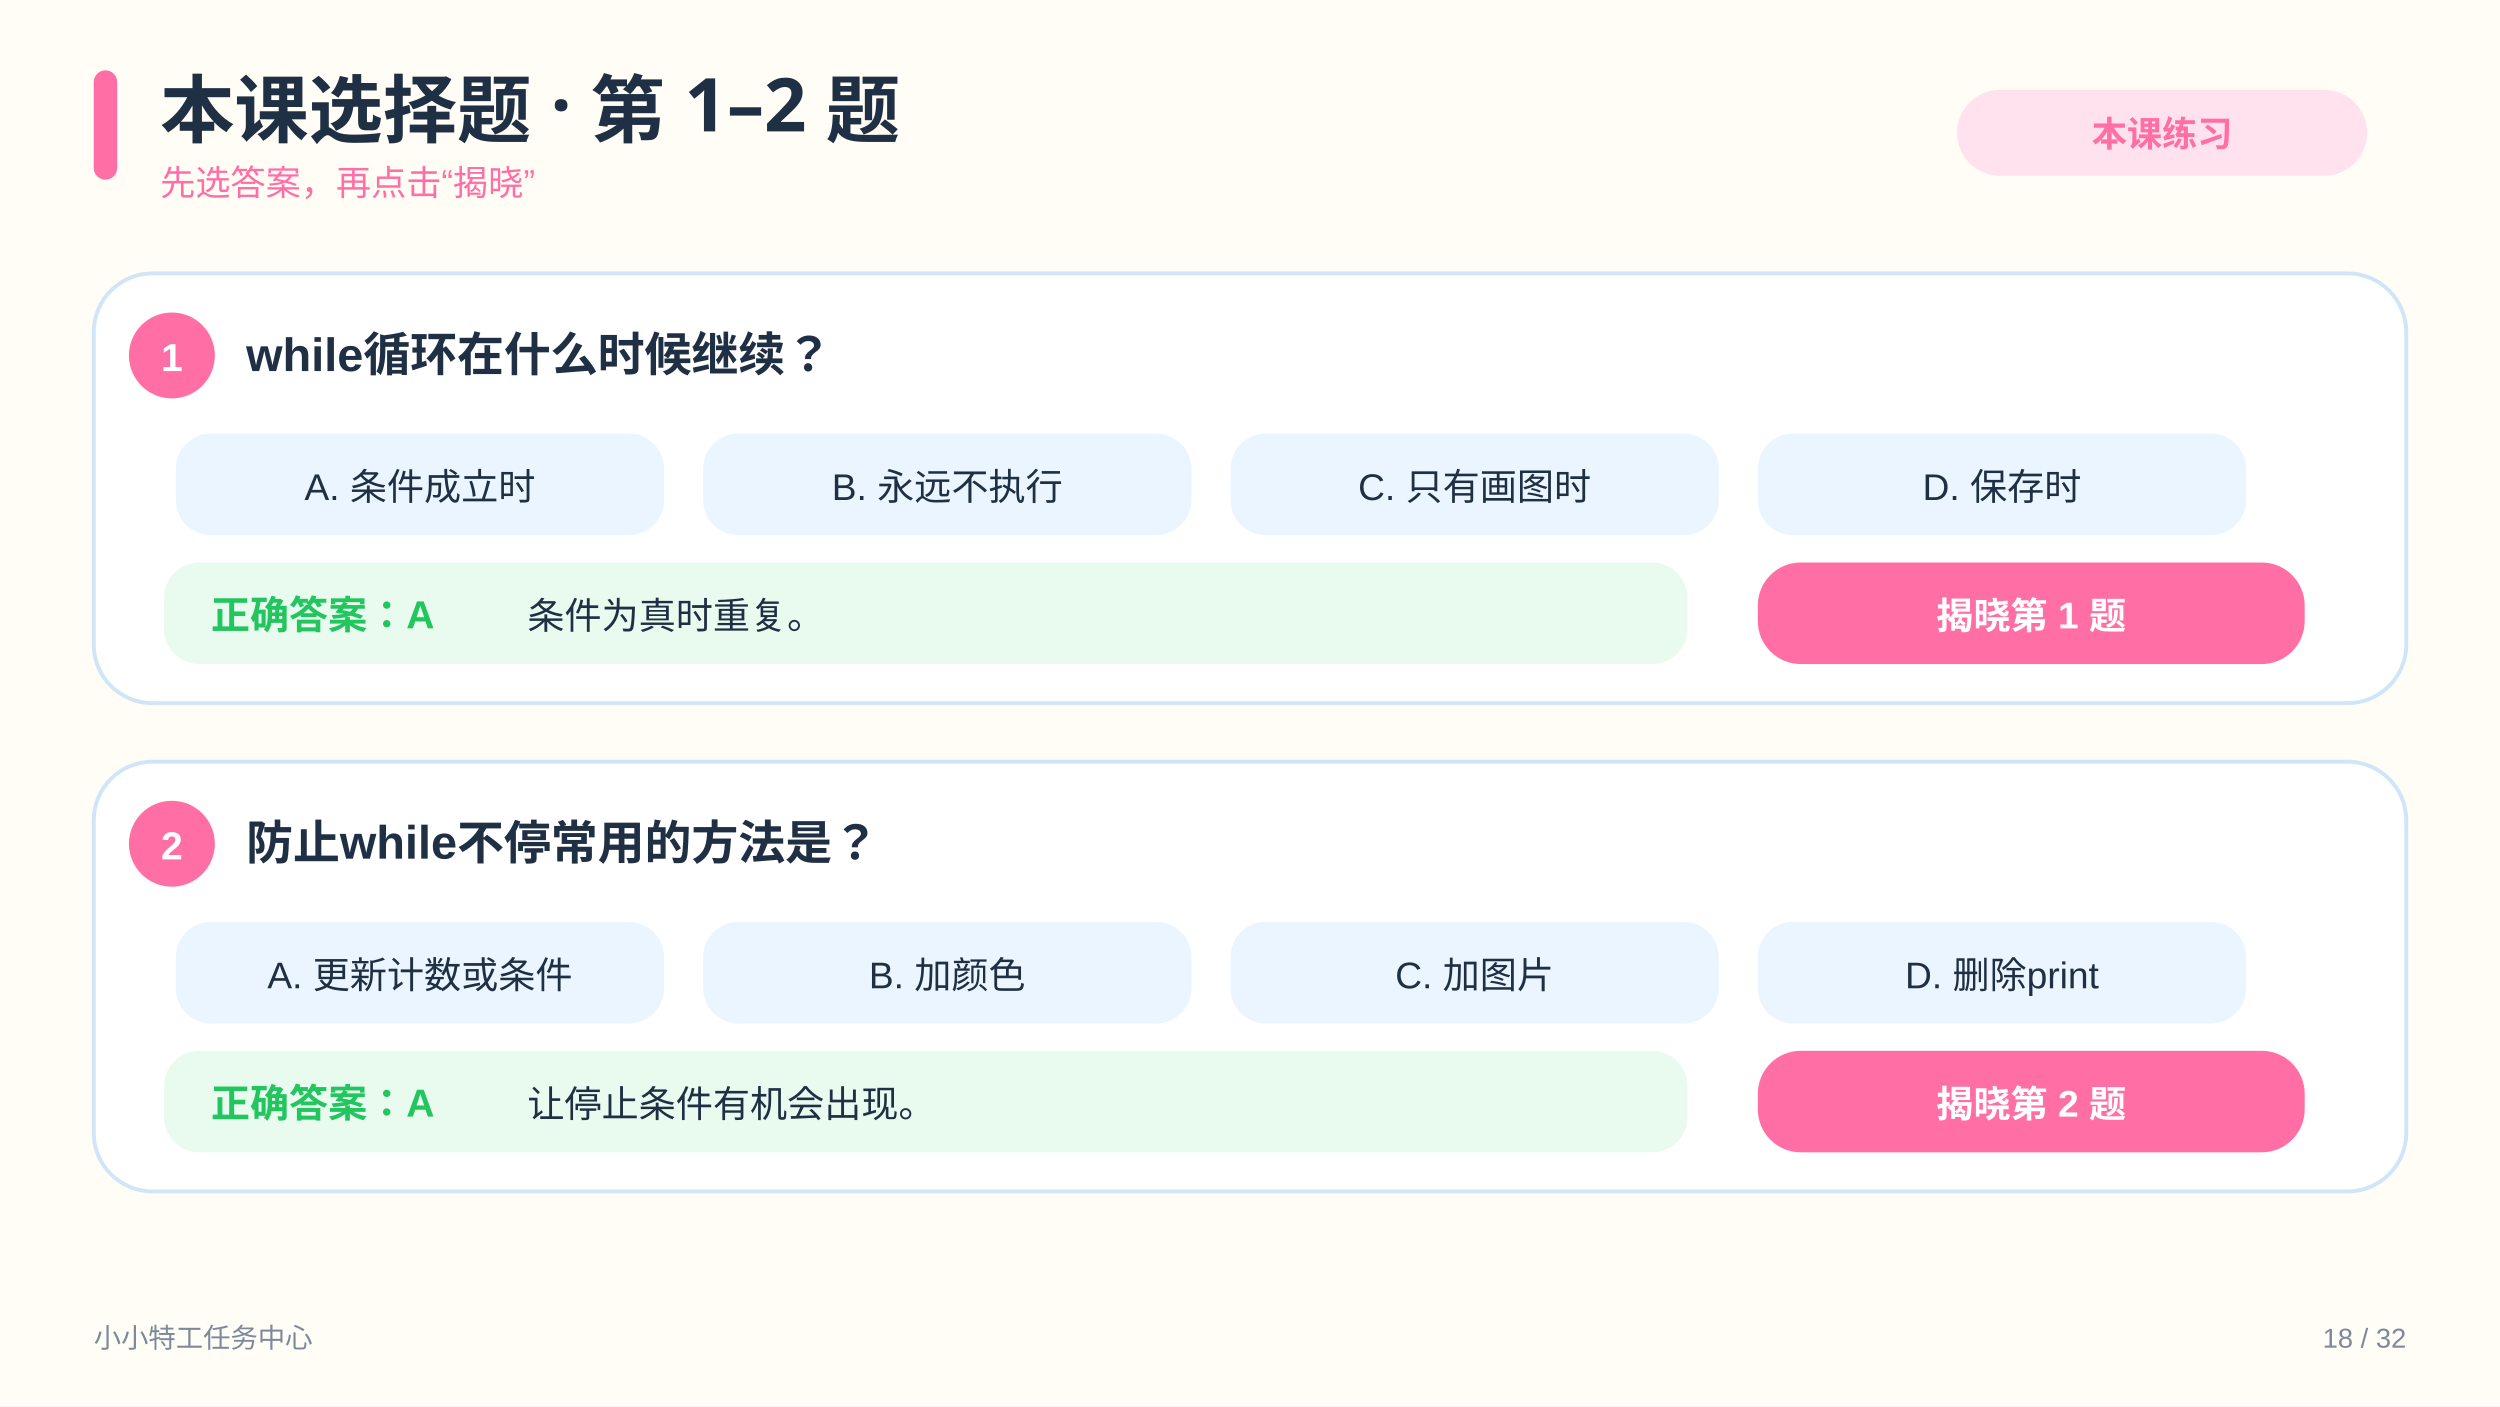
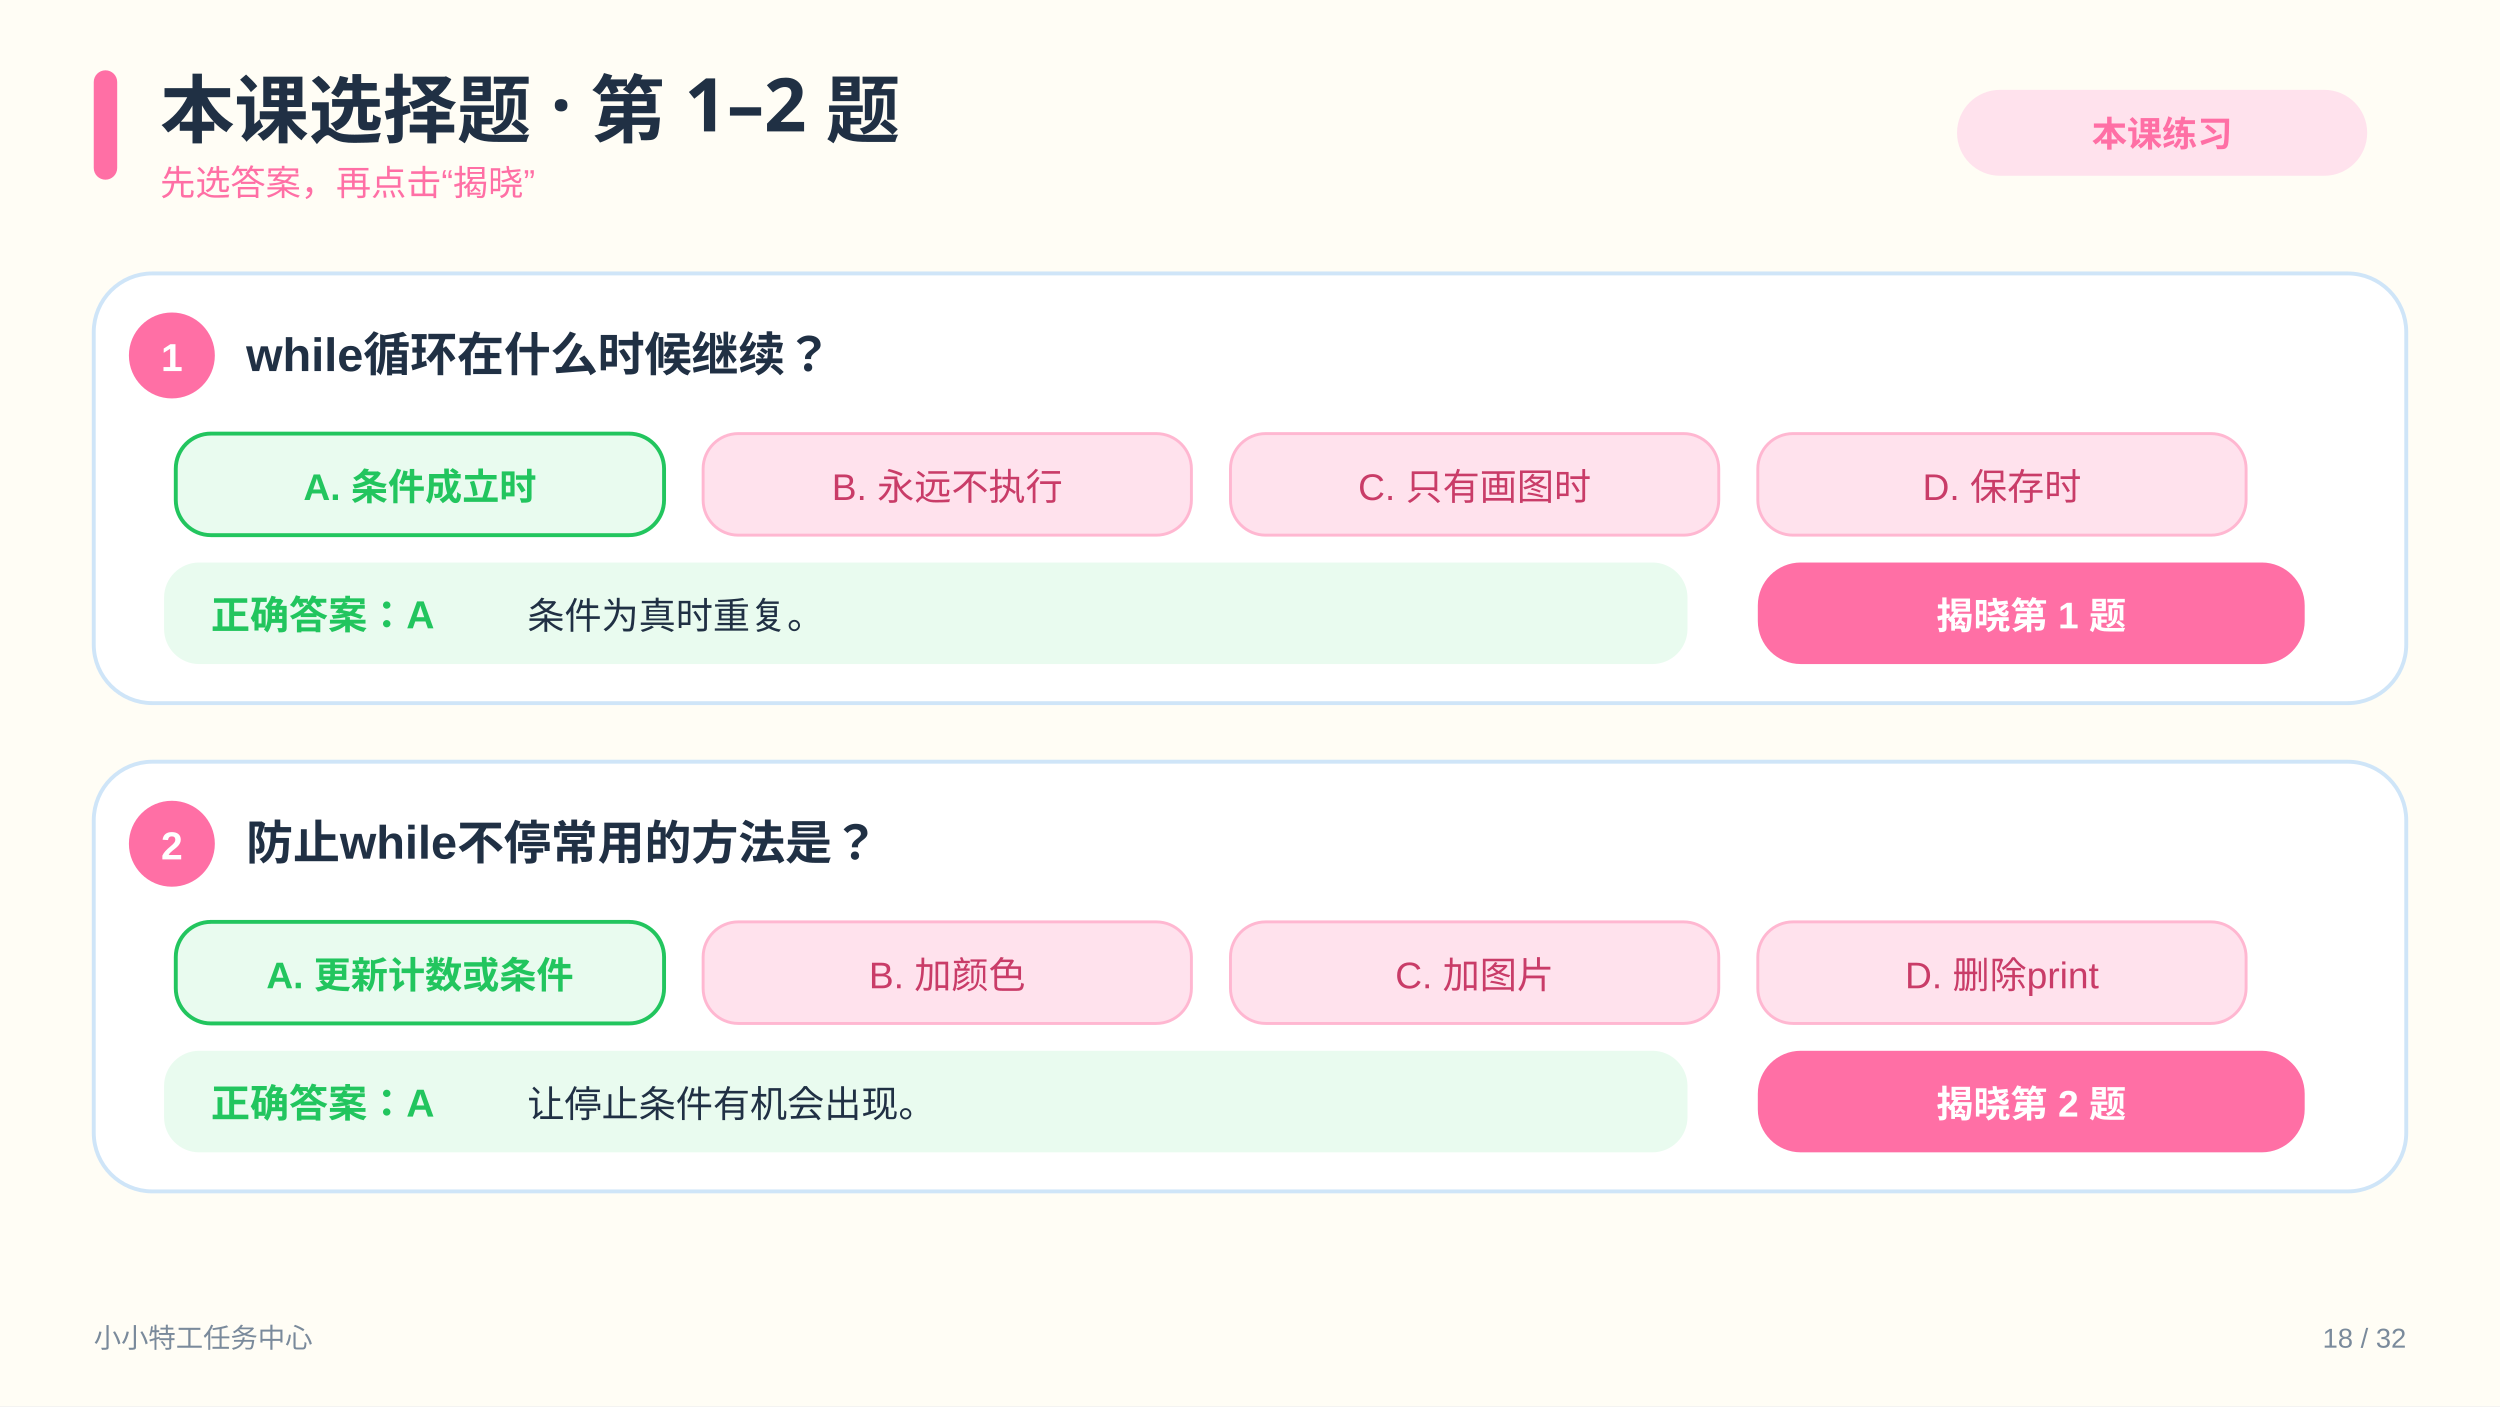
<svg xmlns="http://www.w3.org/2000/svg" viewBox="0 0 1280 720" data-pptx-page-role="content" font-family="Microsoft YaHei, Arial, sans-serif">
  <rect id="background" data-pptx-role="background" width="1280" height="720" fill="#FFFDF5" />
  <g id="page-header" data-pptx-bounds="48 32 1184 78">
    <rect x="48" y="36" width="12" height="56" rx="6" fill="#FF6FA5" />
    <text x="82" y="70" font-family="YouYuan, Microsoft YaHei, sans-serif" font-size="38" font-weight="700" fill="#203044">本课选择题 · 第 1–2 题</text>
    <text x="82" y="100" font-size="18" fill="#FF6FA5">先选答案，再点击“揭晓”</text>
  </g>
  <rect x="1002" y="46" width="210" height="44" rx="22" fill="#FFE2ED" id="static-decoration-01-01-rect" data-pptx-role="decoration" />
  <text x="1107.0" y="75" text-anchor="middle" font-size="18" font-weight="700" fill="#FF6FA5" id="static-decoration-01-02-text" data-pptx-role="decoration">本课练习</text>
  <g id="q1-base" data-pptx-bounds="48 140 1184 220">
    <rect x="48" y="140" width="1184" height="220" rx="30" fill="#FFFFFF" stroke="#CFE5F8" stroke-width="2" />
    <circle cx="88" cy="182" r="22" fill="#FF6FA5" />
    <text x="88" y="190" text-anchor="middle" font-size="20" font-weight="700" fill="#FFFFFF">1</text>
    <text x="126" y="190" font-size="24" font-weight="700" fill="#203044">while循环在什么时候继续？</text>
    <rect x="90" y="222" width="250" height="52" rx="18" fill="#EAF5FF" />
    <text x="215" y="256" text-anchor="middle" font-size="19" fill="#203044">A. 条件成立时</text>
    <rect x="360" y="222" width="250" height="52" rx="18" fill="#EAF5FF" />
    <text x="485" y="256" text-anchor="middle" font-size="19" fill="#203044">B. 永远不执行</text>
    <rect x="630" y="222" width="250" height="52" rx="18" fill="#EAF5FF" />
    <text x="755" y="256" text-anchor="middle" font-size="19" fill="#203044">C. 只有画图时</text>
    <rect x="900" y="222" width="250" height="52" rx="18" fill="#EAF5FF" />
    <text x="1025" y="256" text-anchor="middle" font-size="19" fill="#203044">D. 保存时</text>
  </g>
-   <g id="q1-answer" data-pptx-bounds="84 288 780 52">
+   <g id="q1-options-reveal" data-pptx-bounds="90 222 1060 52" data-pptx-role="decoration">
+     <rect x="90" y="222" width="250" height="52" rx="18" fill="#E9FBEF" stroke="#22C55E" stroke-width="2" />
+     <text x="215" y="256" text-anchor="middle" font-size="19" fill="#22C55E" font-weight="700">A. 条件成立时</text>
+     <rect x="360" y="222" width="250" height="52" rx="18" fill="#FFE2ED" stroke="#FFB7D1" stroke-width="1.5" />
+     <text x="485" y="256" text-anchor="middle" font-size="19" fill="#C93C68">B. 永远不执行</text>
+     <rect x="630" y="222" width="250" height="52" rx="18" fill="#FFE2ED" stroke="#FFB7D1" stroke-width="1.5" />
+     <text x="755" y="256" text-anchor="middle" font-size="19" fill="#C93C68">C. 只有画图时</text>
+     <rect x="900" y="222" width="250" height="52" rx="18" fill="#FFE2ED" stroke="#FFB7D1" stroke-width="1.5" />
+     <text x="1025" y="256" text-anchor="middle" font-size="19" fill="#C93C68">D. 保存时</text>
+   </g>
+   <g id="q1-answer" data-pptx-bounds="84 288 780 52" data-pptx-role="decoration">
    <rect x="84" y="288" width="780" height="52" rx="18" fill="#E9FBEF" />
    <text x="108" y="322" font-size="20" font-weight="700" fill="#22C55E">正确答案：A</text>
    <text x="270" y="322" font-size="19" fill="#203044">条件为真时重复。</text>
-   </g>
-   <g id="q1-reveal-button" data-pptx-bounds="900 288 280 52">
-     <rect x="900" y="288" width="280" height="52" rx="22" fill="#FF6FA5" />
-     <text x="1040" y="322" text-anchor="middle" font-size="19" font-weight="700" fill="#FFFFFF">揭晓第 1 题</text>
-   </g>
-   <g id="q1-reveal-hit" data-pptx-bounds="900 288 280 52">
-     <rect x="900" y="288" width="280" height="52" rx="22" fill="#FFFFFF" fill-opacity="0.001" />
  </g>
  <g id="q2-base" data-pptx-bounds="48 390 1184 220">
    <rect x="48" y="390" width="1184" height="220" rx="30" fill="#FFFFFF" stroke="#CFE5F8" stroke-width="2" />
    <circle cx="88" cy="432" r="22" fill="#FF6FA5" />
    <text x="88" y="440" text-anchor="middle" font-size="20" font-weight="700" fill="#FFFFFF">2</text>
    <text x="126" y="440" font-size="24" font-weight="700" fill="#203044">防止while不停常用的方法是？</text>
    <rect x="90" y="472" width="250" height="52" rx="18" fill="#EAF5FF" />
    <text x="215" y="506" text-anchor="middle" font-size="19" fill="#203044">A. 更新计数或条件</text>
    <rect x="360" y="472" width="250" height="52" rx="18" fill="#EAF5FF" />
    <text x="485" y="506" text-anchor="middle" font-size="19" fill="#203044">B. 加颜色</text>
    <rect x="630" y="472" width="250" height="52" rx="18" fill="#EAF5FF" />
    <text x="755" y="506" text-anchor="middle" font-size="19" fill="#203044">C. 加图片</text>
    <rect x="900" y="472" width="250" height="52" rx="18" fill="#EAF5FF" />
    <text x="1025" y="506" text-anchor="middle" font-size="19" fill="#203044">D. 删除print</text>
  </g>
-   <g id="q2-answer" data-pptx-bounds="84 538 780 52">
+   <g id="q2-options-reveal" data-pptx-bounds="90 472 1060 52" data-pptx-role="decoration">
+     <rect x="90" y="472" width="250" height="52" rx="18" fill="#E9FBEF" stroke="#22C55E" stroke-width="2" />
+     <text x="215" y="506" text-anchor="middle" font-size="19" fill="#22C55E" font-weight="700">A. 更新计数或条件</text>
+     <rect x="360" y="472" width="250" height="52" rx="18" fill="#FFE2ED" stroke="#FFB7D1" stroke-width="1.5" />
+     <text x="485" y="506" text-anchor="middle" font-size="19" fill="#C93C68">B. 加颜色</text>
+     <rect x="630" y="472" width="250" height="52" rx="18" fill="#FFE2ED" stroke="#FFB7D1" stroke-width="1.5" />
+     <text x="755" y="506" text-anchor="middle" font-size="19" fill="#C93C68">C. 加图片</text>
+     <rect x="900" y="472" width="250" height="52" rx="18" fill="#FFE2ED" stroke="#FFB7D1" stroke-width="1.5" />
+     <text x="1025" y="506" text-anchor="middle" font-size="19" fill="#C93C68">D. 删除print</text>
+   </g>
+   <g id="q2-answer" data-pptx-bounds="84 538 780 52" data-pptx-role="decoration">
    <rect x="84" y="538" width="780" height="52" rx="18" fill="#E9FBEF" />
    <text x="108" y="572" font-size="20" font-weight="700" fill="#22C55E">正确答案：A</text>
    <text x="270" y="572" font-size="19" fill="#203044">让停止条件有机会出现。</text>
-   </g>
-   <g id="q2-reveal-button" data-pptx-bounds="900 538 280 52">
-     <rect x="900" y="538" width="280" height="52" rx="22" fill="#FF6FA5" />
-     <text x="1040" y="572" text-anchor="middle" font-size="19" font-weight="700" fill="#FFFFFF">揭晓第 2 题</text>
-   </g>
-   <g id="q2-reveal-hit" data-pptx-bounds="900 538 280 52">
-     <rect x="900" y="538" width="280" height="52" rx="22" fill="#FFFFFF" fill-opacity="0.001" />
  </g>
  <g id="footer-18" data-pptx-role="footer" data-pptx-bounds="48 674 1184 30">
    <text x="48" y="690" font-size="14" fill="#7A8A9B">小小特工任务中心</text>
    <text x="1232" y="690" text-anchor="end" font-size="14" fill="#7A8A9B">18 / 32</text>
  </g>
+   <g id="q1-reveal-button" data-pptx-bounds="900 288 280 52" data-pptx-role="decoration">
+     <rect x="900" y="288" width="280" height="52" rx="22" fill="#FF6FA5" />
+     <text x="1040" y="322" text-anchor="middle" font-size="19" font-weight="700" fill="#FFFFFF">揭晓第 1 题</text>
+   </g>
+   <g id="q1-reveal-hit" data-pptx-bounds="900 288 280 52" data-pptx-role="decoration">
+     <rect x="900" y="288" width="280" height="52" rx="22" fill="#FFFFFF" fill-opacity="0.001" />
+   </g>
+   <g id="q2-reveal-button" data-pptx-bounds="900 538 280 52" data-pptx-role="decoration">
+     <rect x="900" y="538" width="280" height="52" rx="22" fill="#FF6FA5" />
+     <text x="1040" y="572" text-anchor="middle" font-size="19" font-weight="700" fill="#FFFFFF">揭晓第 2 题</text>
+   </g>
+   <g id="q2-reveal-hit" data-pptx-bounds="900 538 280 52" data-pptx-role="decoration">
+     <rect x="900" y="538" width="280" height="52" rx="22" fill="#FFFFFF" fill-opacity="0.001" />
+   </g>
</svg>
